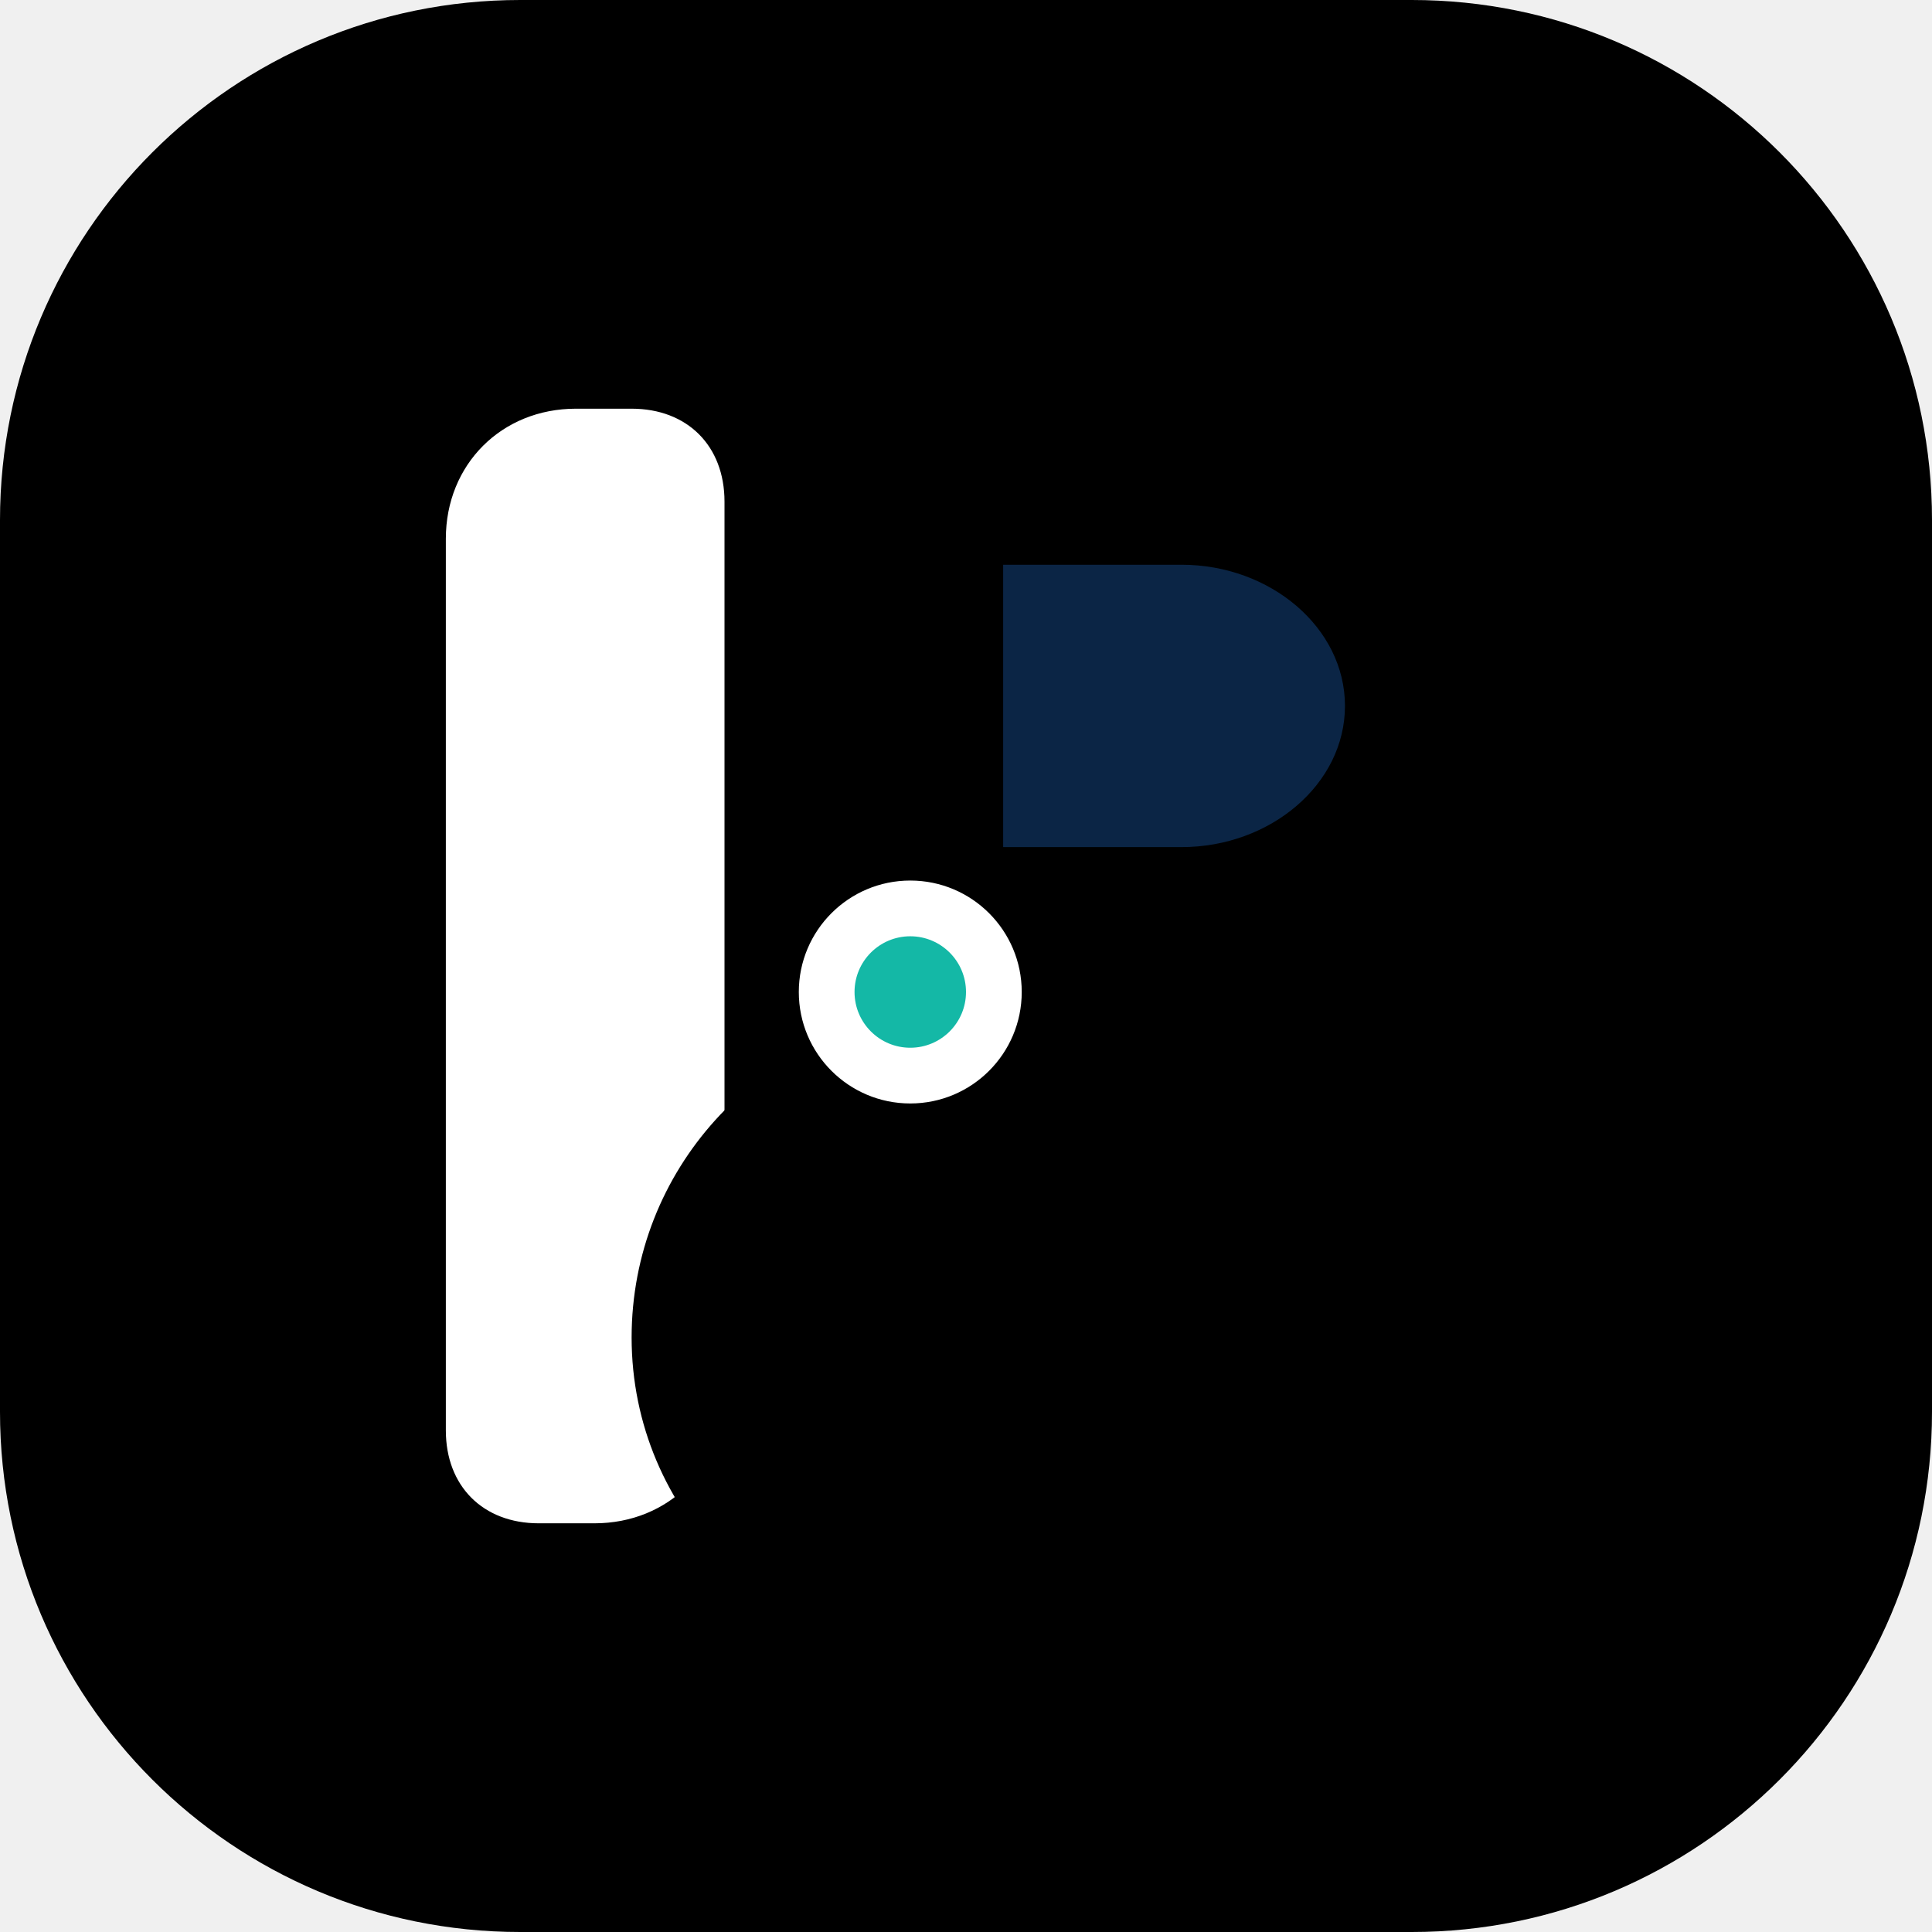
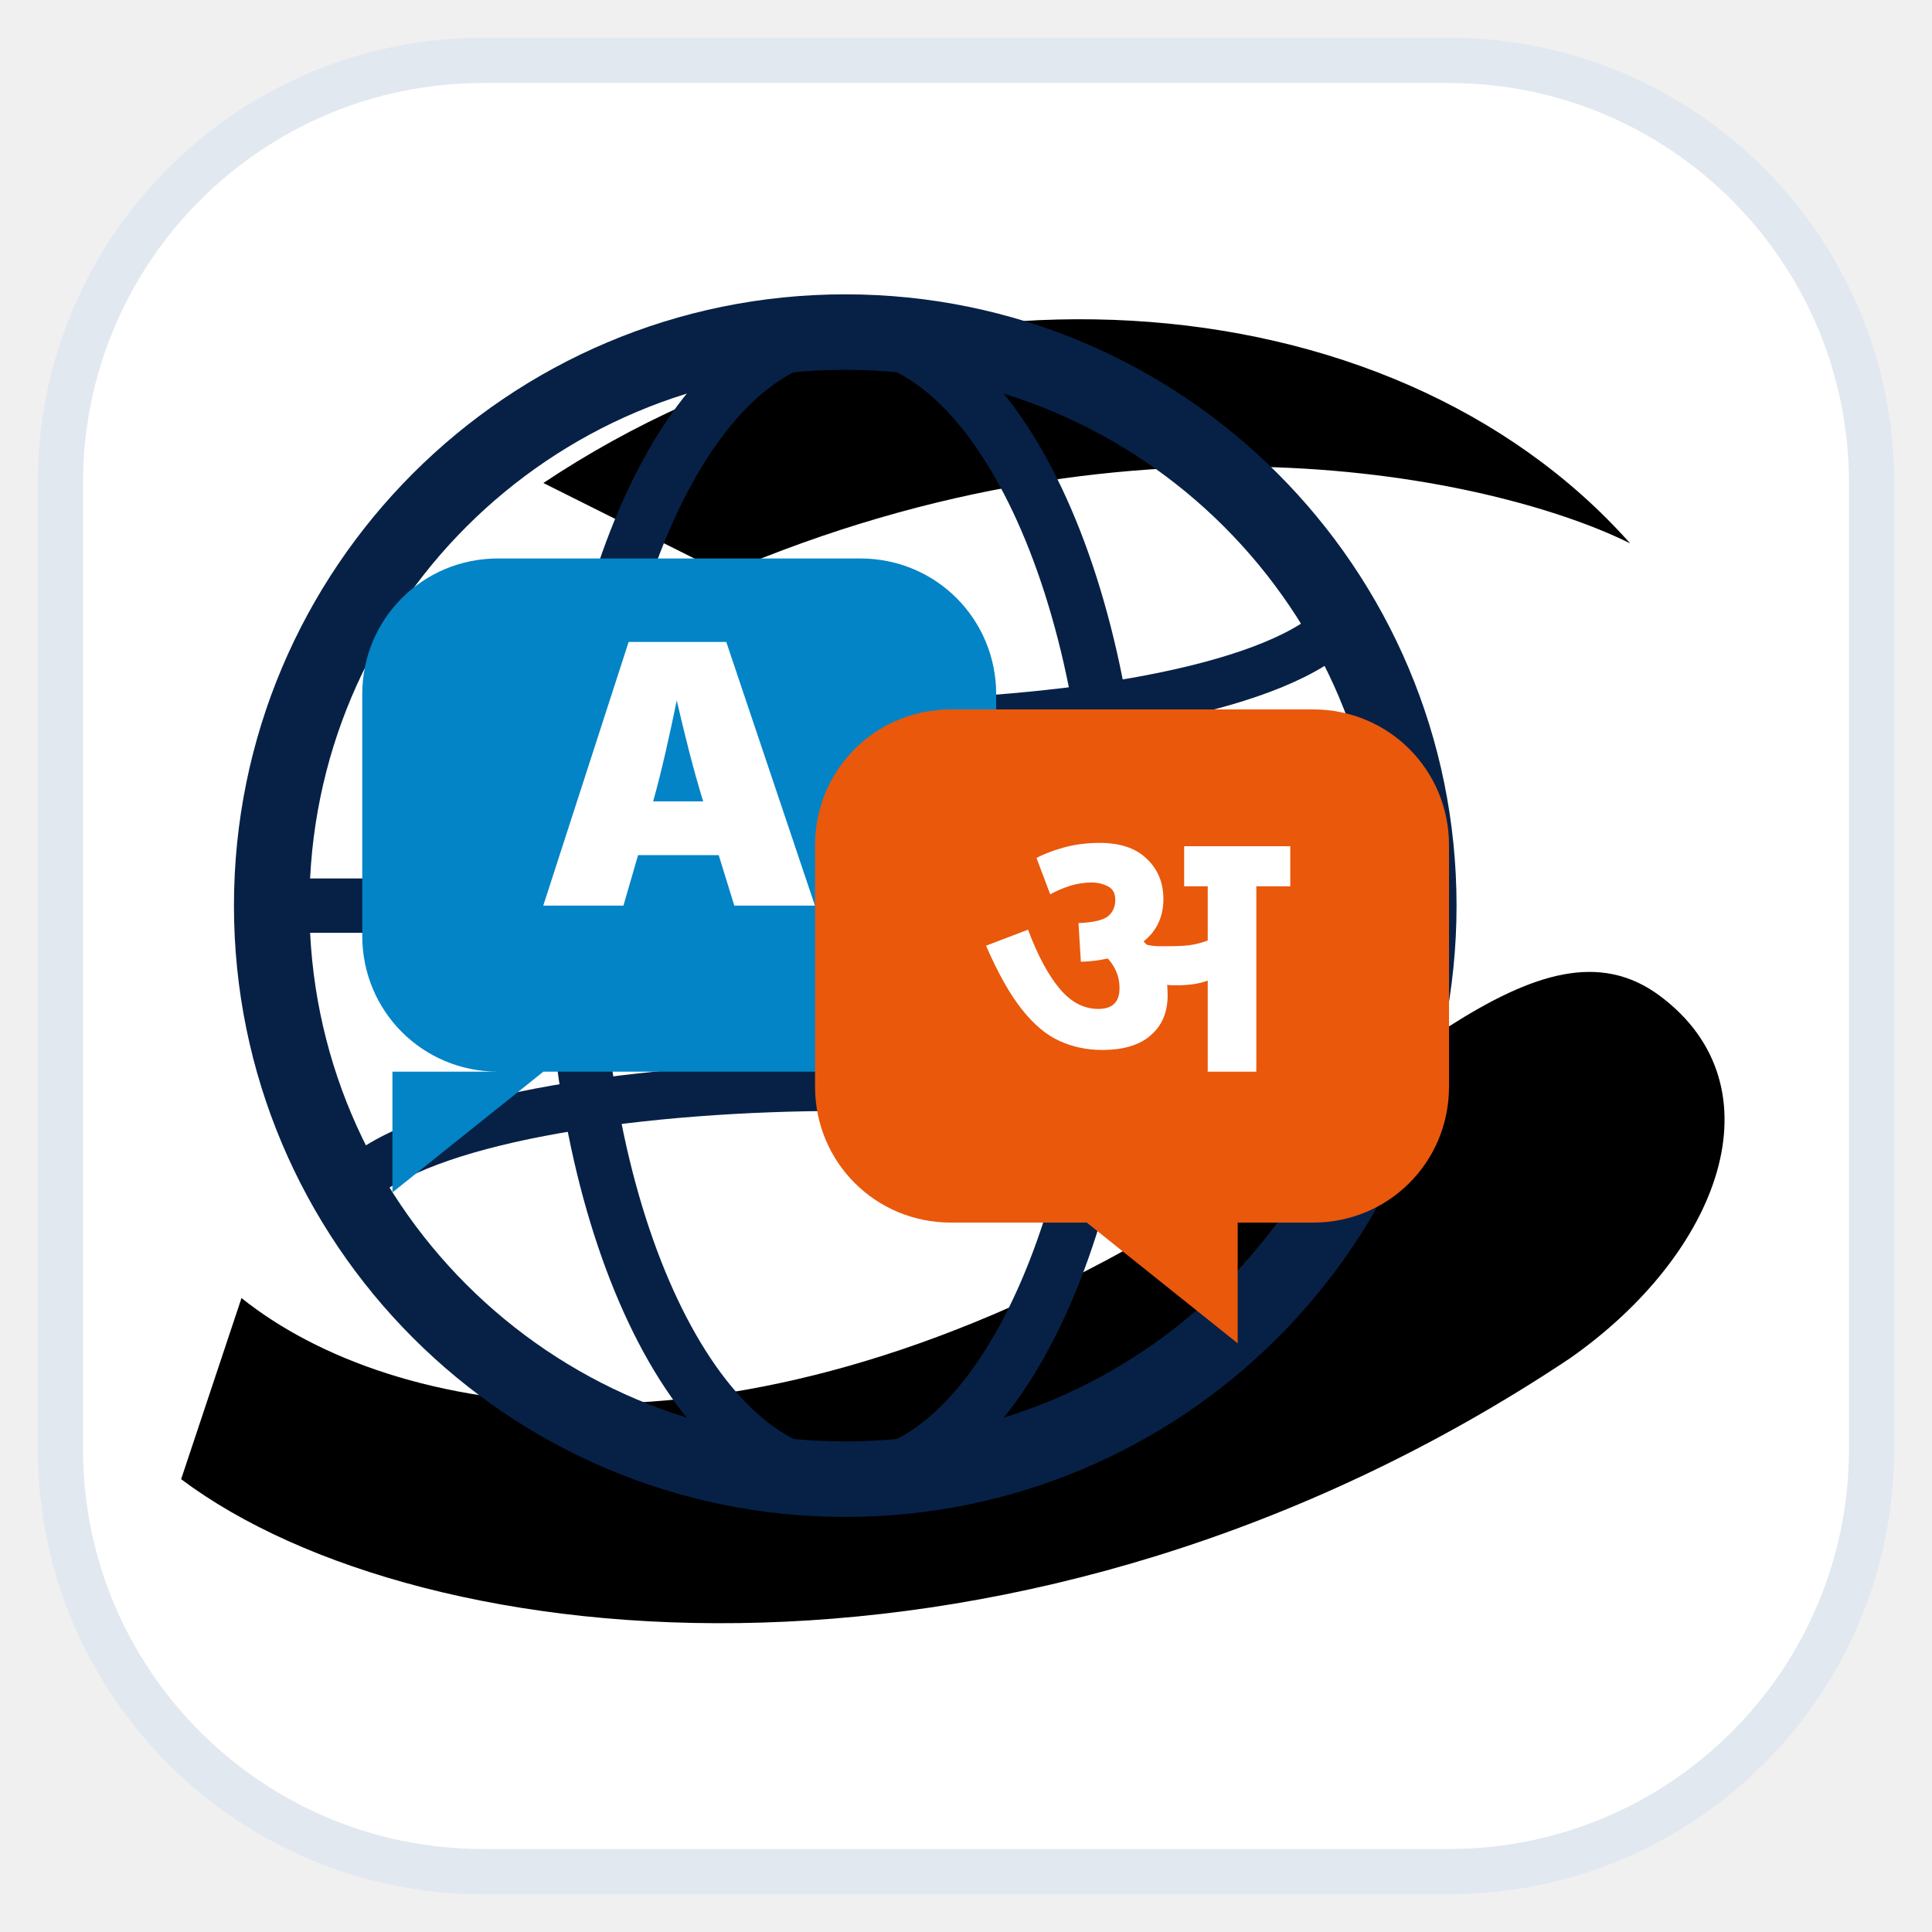
- <svg xmlns="http://www.w3.org/2000/svg" viewBox="0 0 52 52">
+ <svg xmlns="http://www.w3.org/2000/svg" viewBox="0 0 64 64">
  <defs>
-     <linearGradient id="favNavy" x1="0%" y1="0%" x2="100%" y2="100%">
-       <stop offset="0%" stopColor="#0B2545" />
-       <stop offset="100%" stopColor="#061729" />
-     </linearGradient>
-     <linearGradient id="favTeal" x1="0%" y1="0%" x2="100%" y2="100%">
-       <stop offset="0%" stopColor="#14B8A6" />
-       <stop offset="50%" stopColor="#0D9488" />
-       <stop offset="100%" stopColor="#0F766E" />
-     </linearGradient>
-     <linearGradient id="favCyan" x1="0%" y1="100%" x2="100%" y2="0%">
-       <stop offset="0%" stopColor="#06B6D4" />
+     <linearGradient id="arcGrad" x1="0%" y1="100%" x2="100%" y2="0%">
+       <stop offset="0%" stopColor="#0284C7" />
      <stop offset="100%" stopColor="#38BDF8" />
    </linearGradient>
+     <filter id="tileShadow" x="-10%" y="-10%" width="120%" height="120%">
+       <feDropShadow dx="0" dy="2" stdDeviation="2" flood-color="#000" flood-opacity="0.15" />
+     </filter>
  </defs>
-   <rect width="52" height="52" rx="14" fill="url(#favNavy)" />
-   <circle cx="41" cy="11" r="2.8" fill="url(#favCyan)" />
-   <path d="M 12 14.5 C 12 12.5 13.5 11 15.5 11 H 17 C 18.5 11 19.5 12 19.5 13.5 V 37.5 C 19.5 39.5 18 41 16 41 H 14.5 C 13 41 12 40 12 38.5 Z" fill="#FFFFFF" />
-   <path d="M 22 13 C 22 11.5 23.5 10.5 25.5 10.5 H 32.5 C 37.2 10.5 41 14.3 41 19 C 41 23.2 37.8 26.8 33.5 27.2 H 23.5 C 22.5 27.2 22 26.5 22 25.5 Z" fill="url(#favTeal)" />
-   <path d="M 27 15.2 H 31.8 C 34.2 15.2 36.2 16.9 36.2 19 C 36.2 21.1 34.2 22.8 31.8 22.8 H 27 Z" fill="#0B2545" />
-   <path d="M 33.5 26.2 C 34.8 26.2 35.8 27.2 35.8 28.5 C 35.8 29.8 34.8 30.8 33.5 30.8 H 26 C 23.2 30.8 21 33 21 35.8 C 21 38.6 23.2 40.8 26 40.8 H 36 C 37.5 40.8 38.8 41.8 38.8 42.8 C 38.8 43.8 37.5 44.5 36 44.5 H 25.5 C 20.8 44.5 17 40.7 17 36 C 17 31.5 20.4 27.8 24.8 27.3 H 33.5 Z" fill="url(#favCyan)" />
-   <circle cx="24.5" cy="26.7" r="3" fill="#FFFFFF" />
-   <circle cx="24.5" cy="26.7" r="1.5" fill="#14B8A6" />
+   <rect x="2" y="2" width="60" height="60" rx="14" fill="#FFFFFF" stroke="#E2E8F0" stroke-width="1.5" />
+   <path d="M 6 49 C 14 55 34 57 52 45 C 57 41.5 59 36 55 33 C 51 30 46 36 38 41 C 24 49 13 47 8 43 Z" fill="url(#arcGrad)" />
+   <path d="M 18 16 C 30 8 46 9 54 18 C 50 16 38 13 24 19 Z" fill="url(#arcGrad)" />
+   <circle cx="28" cy="30" r="19" fill="none" stroke="#072146" stroke-width="2.5" />
+   <path d="M 9.5 30 H 46.5" stroke="#072146" stroke-width="1.8" />
+   <path d="M 12 21 C 17 25 39 25 44 21" stroke="#072146" stroke-width="1.6" fill="none" />
+   <path d="M 12 39 C 17 35 39 35 44 39" stroke="#072146" stroke-width="1.6" fill="none" />
+   <ellipse cx="28" cy="30" rx="9" ry="19" fill="none" stroke="#072146" stroke-width="1.8" />
+   <g>
+     <path d="M 12 23 C 12 20.5 14 18.5 16.5 18.5 H 28.5 C 31 18.5 33 20.5 33 23 V 31 C 33 33.5 31 35.5 28.5 35.5 H 18 L 13 39.5 V 35.5 H 16.5 C 14 35.5 12 33.5 12 31 Z" fill="#0284C7" />
+     <text x="22.5" y="30" font-family="system-ui, -apple-system, 'Plus Jakarta Sans', sans-serif" font-size="12" font-weight="900" fill="#FFFFFF" text-anchor="middle">A</text>
+   </g>
+   <g>
+     <path d="M 27 28 C 27 25.5 29 23.5 31.5 23.5 H 43.5 C 46 23.5 48 25.5 48 28 V 36 C 48 38.5 46 40.5 43.5 40.5 H 41 V 44.5 L 36 40.5 H 31.5 C 29 40.5 27 38.5 27 36 Z" fill="#EA580C" />
+     <text x="37.5" y="35.5" font-family="system-ui, -apple-system, 'Noto Sans Devanagari', sans-serif" font-size="12" font-weight="900" fill="#FFFFFF" text-anchor="middle">अ</text>
+   </g>
</svg>
